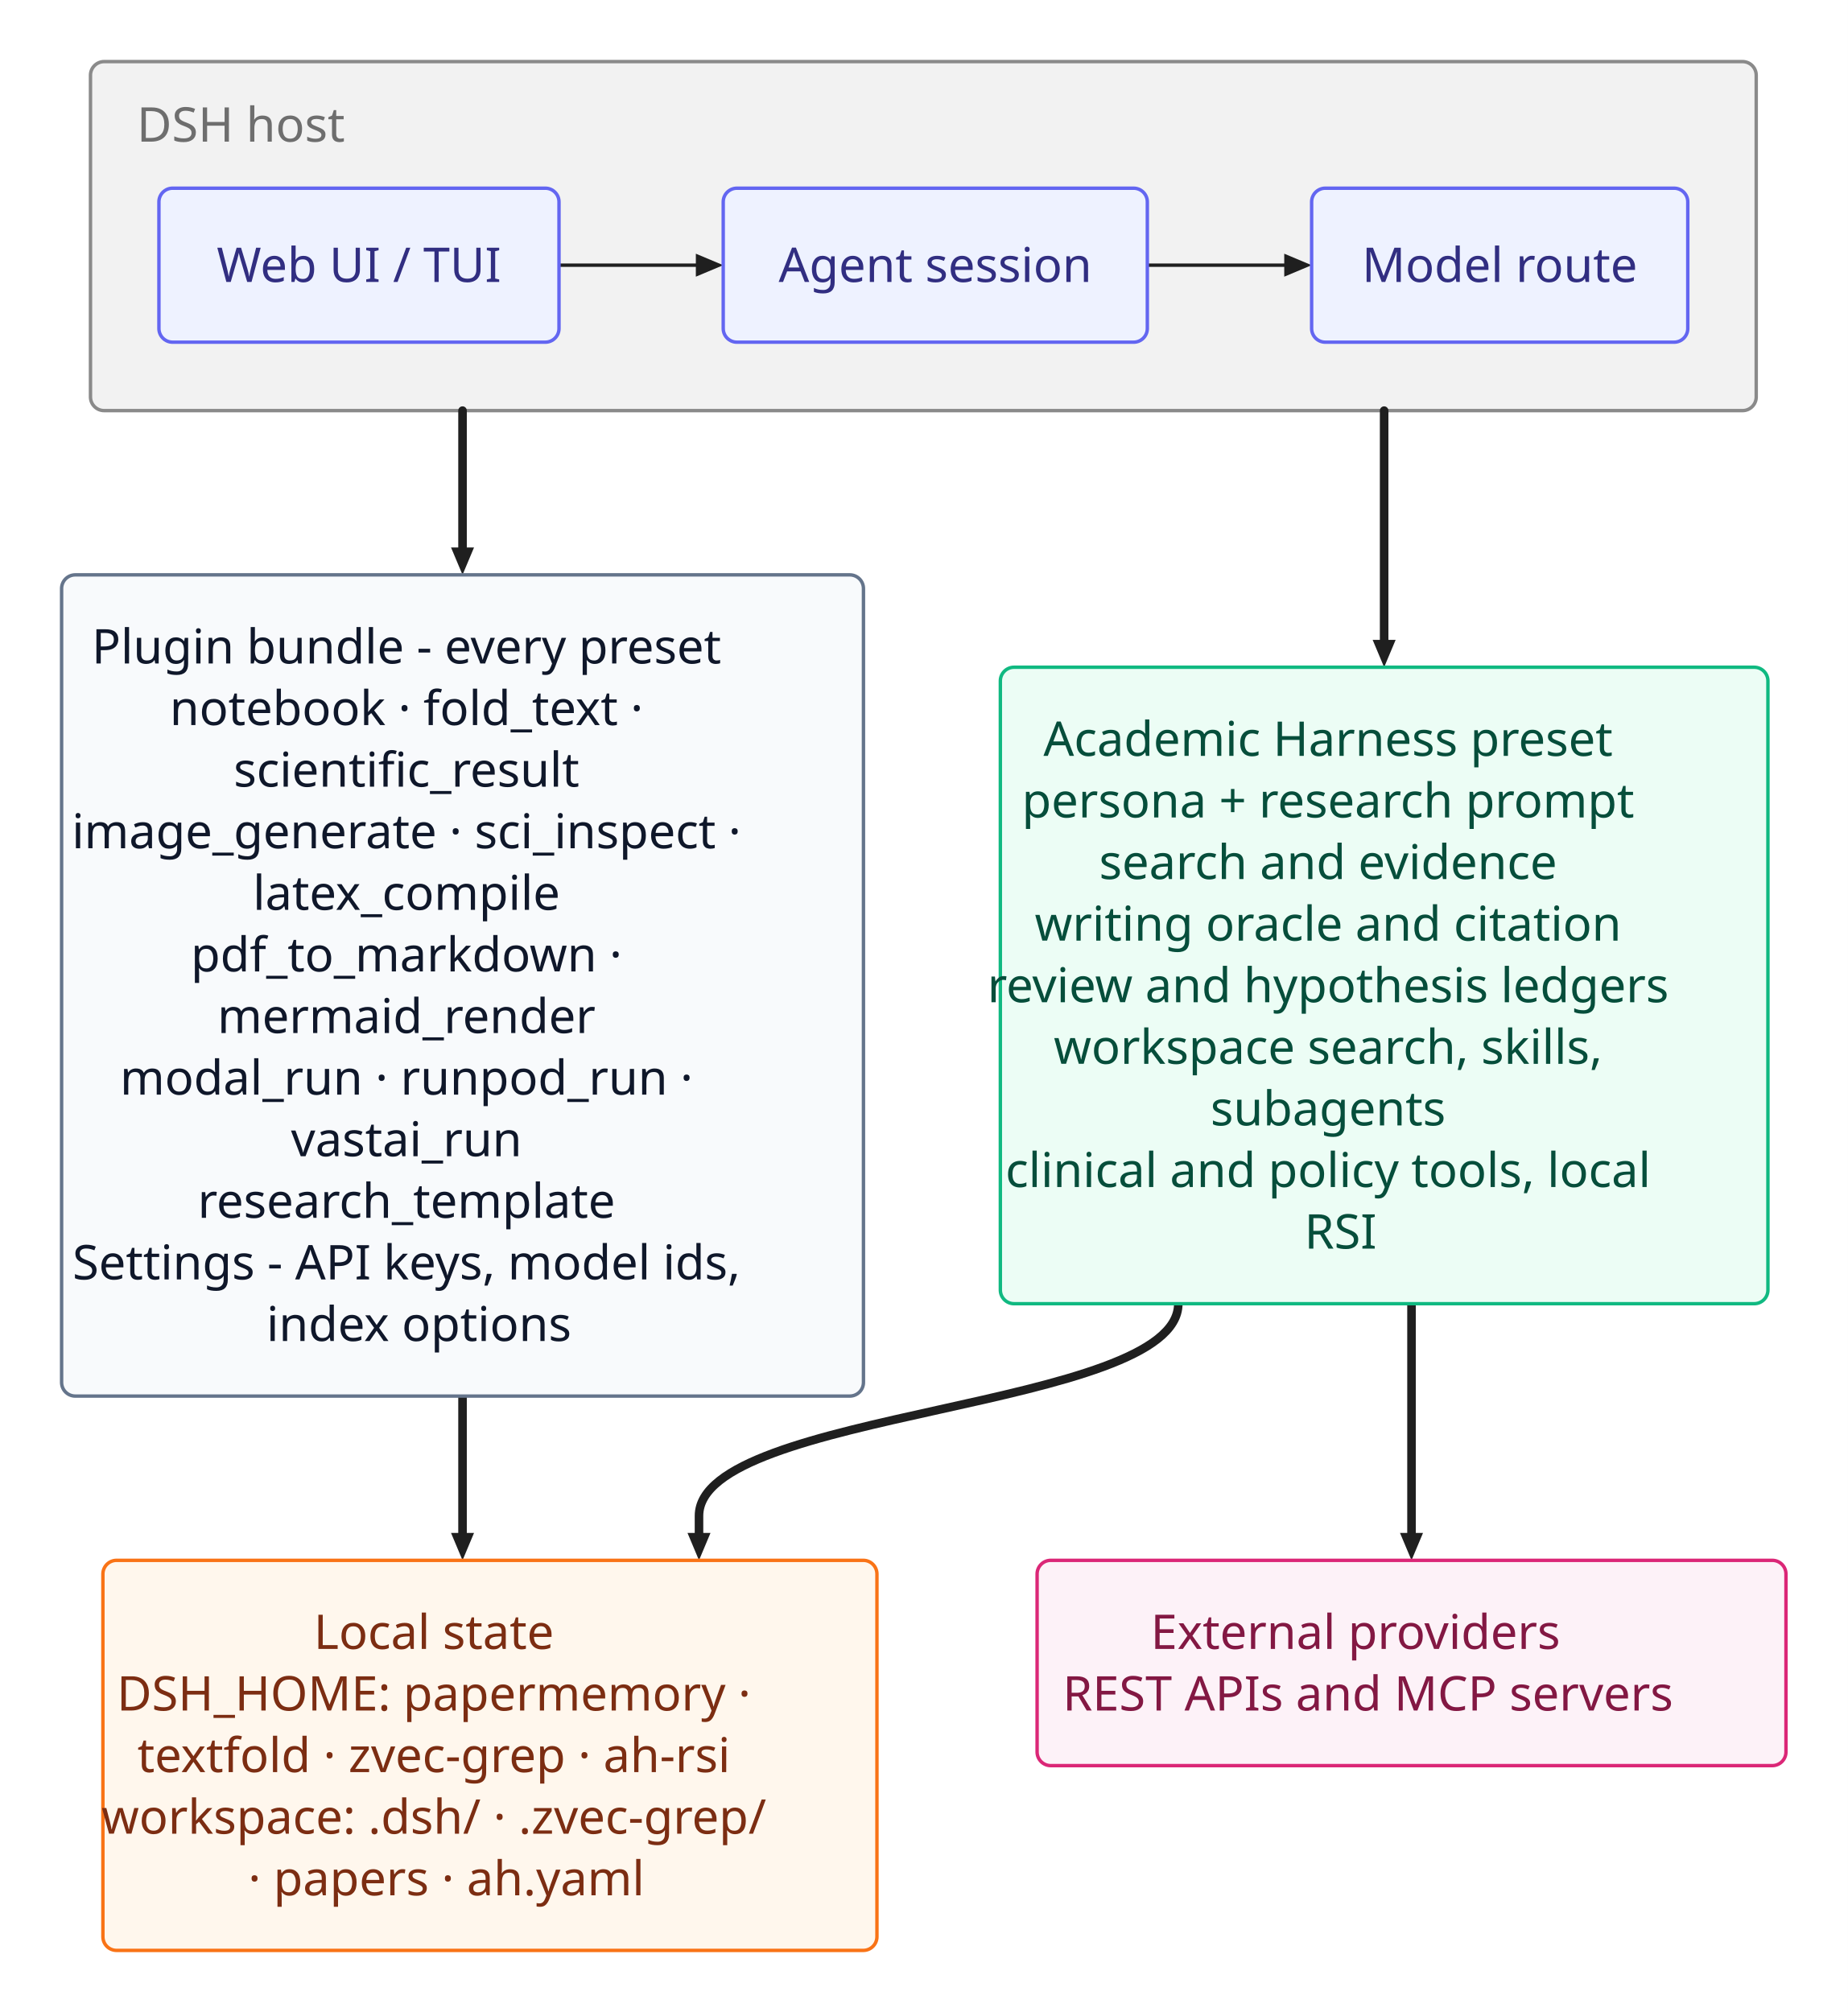
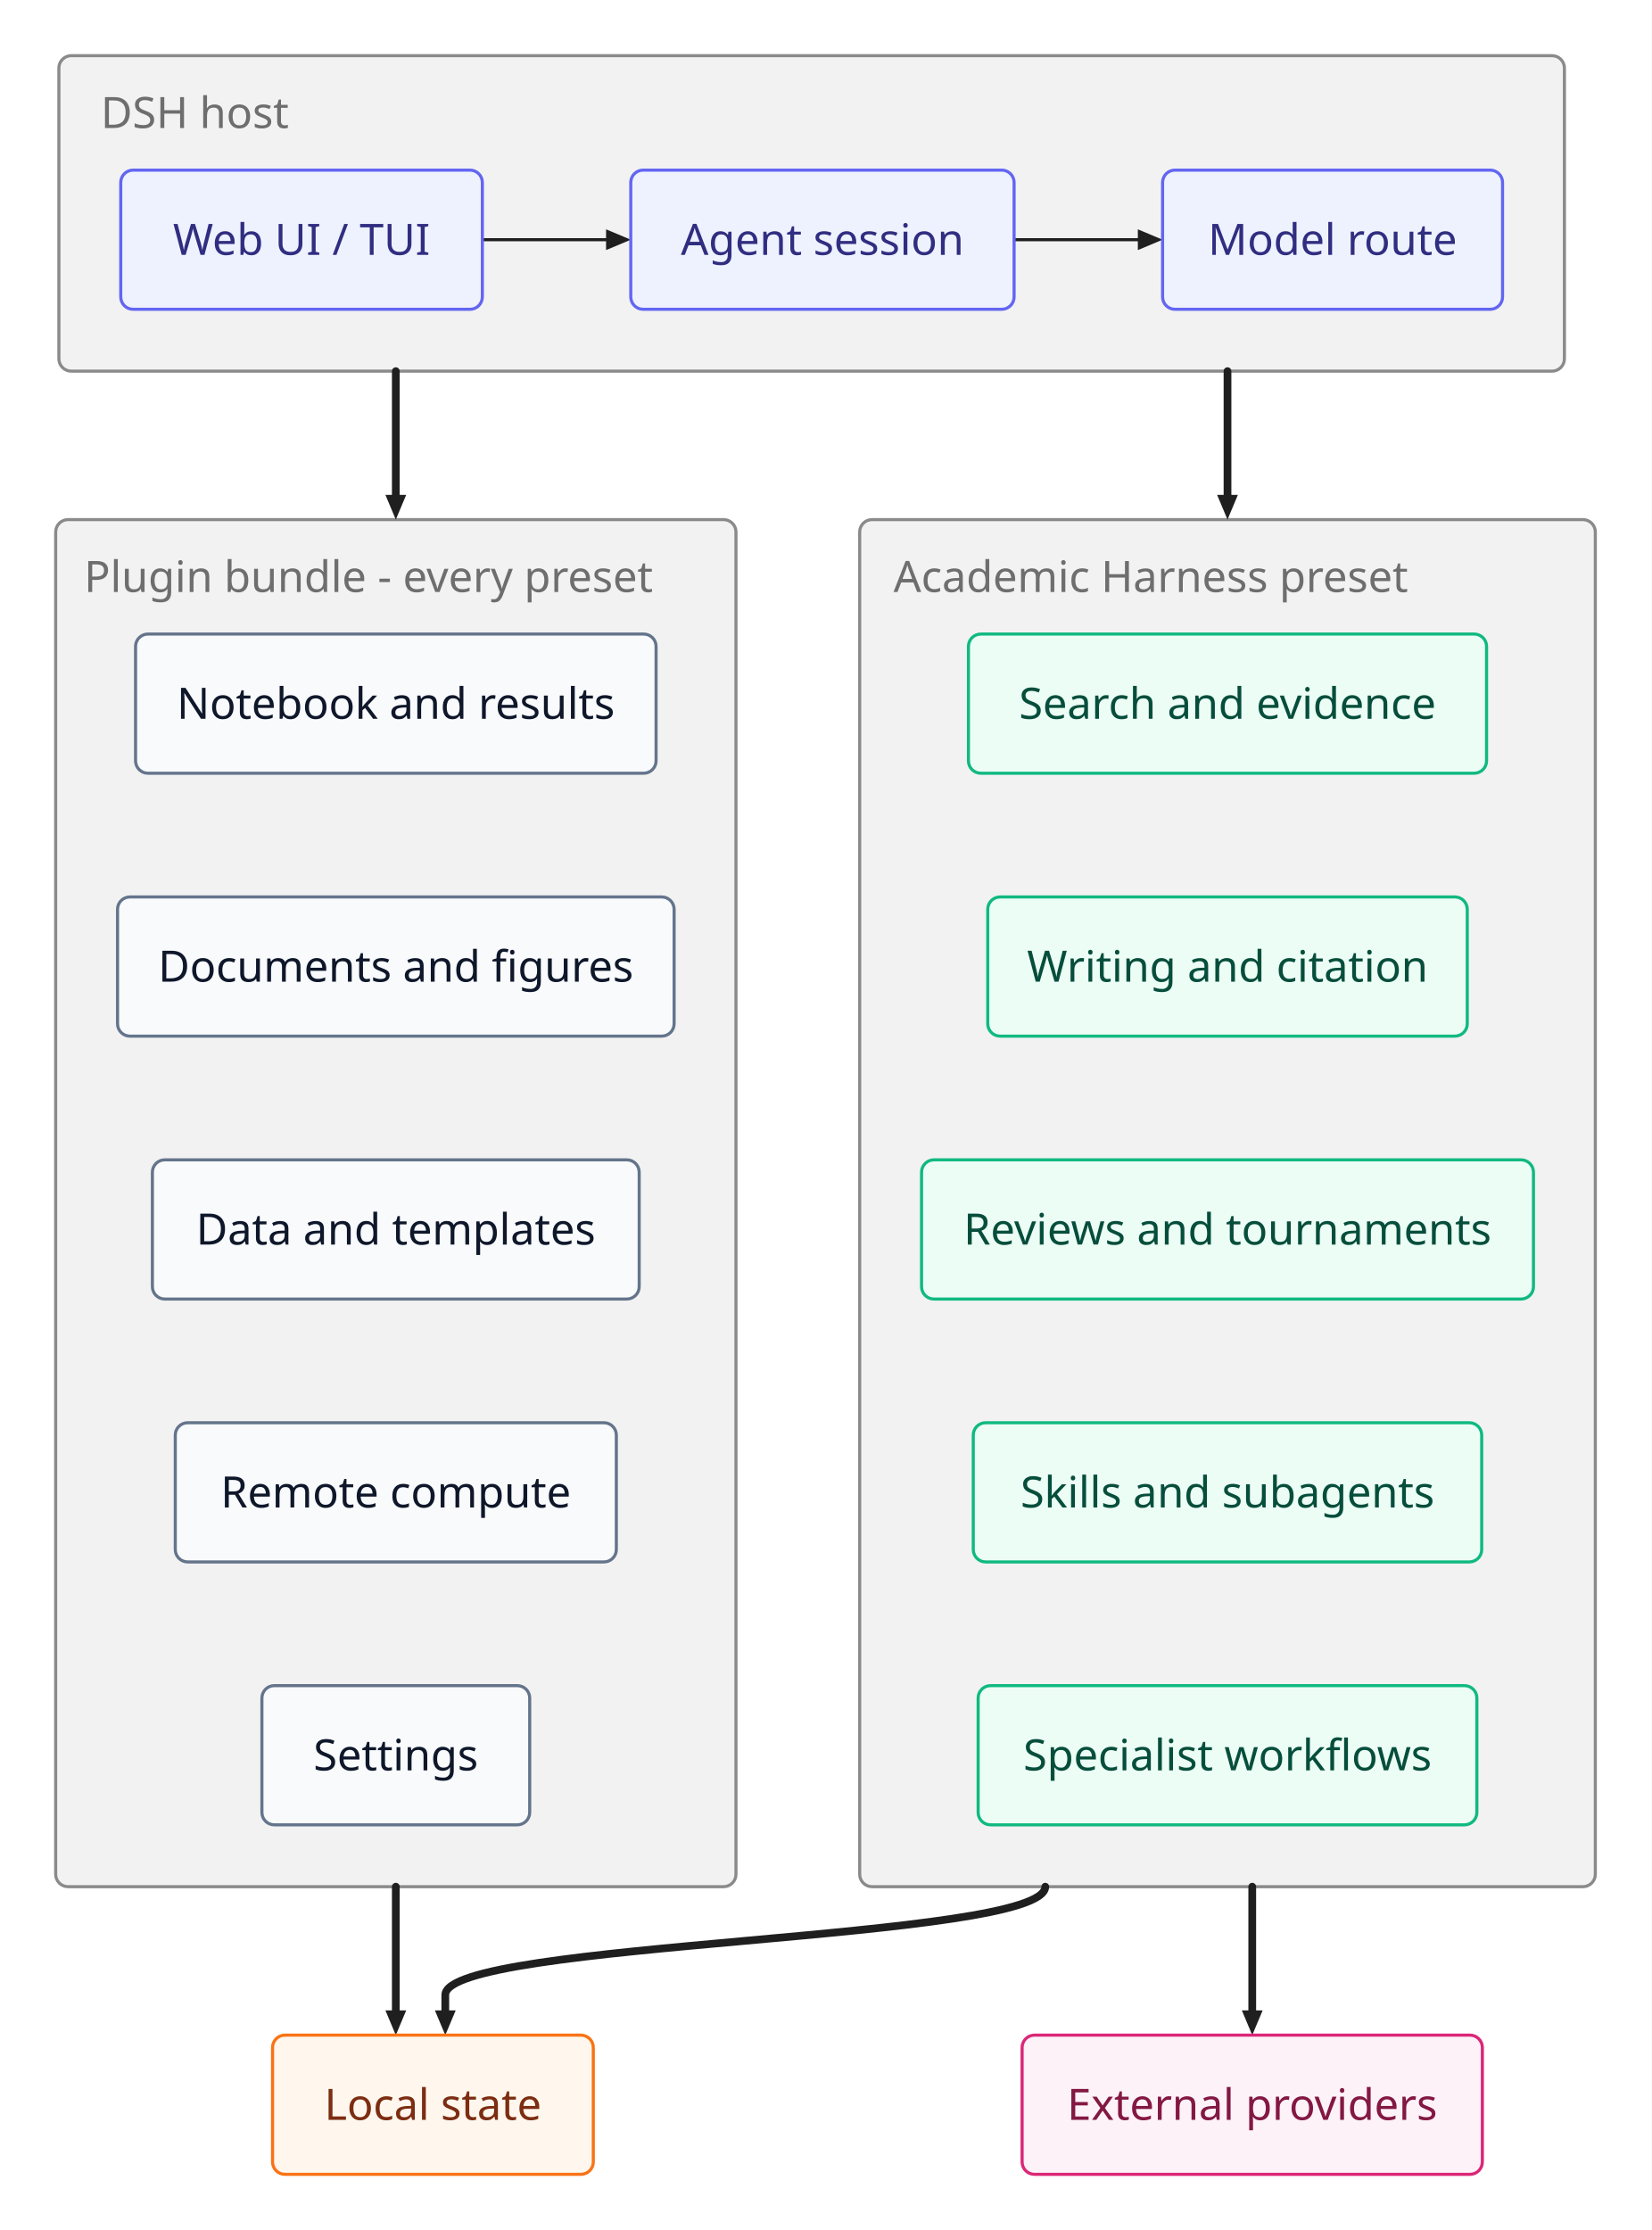
- <svg xmlns="http://www.w3.org/2000/svg" class="pele pele-flowchart" viewBox="0 0 540 588" width="540" height="588" style="max-width:100%;height:auto;--_bg:#fff;--_fg:#1f1f1f;--_m:#6e6e6e;--_l:#1f1f1f;--_s:#f3f3f3;--_a:#e6e6e6;--_b:#8a8a8a;--_c:#5b7bd5;color:#1f1f1f;--_r:4px;--_fm:monospace;font:14px sans-serif;letter-spacing:normal;word-spacing:normal;text-transform:none;direction:ltr;font-family:sans-serif" fill="#1f1f1f" role="graphics-document document" aria-roledescription="flowchart">
+ <svg xmlns="http://www.w3.org/2000/svg" class="pele pele-flowchart" viewBox="0 0 534 721" width="534" height="721" style="max-width:100%;height:auto;--_bg:#fff;--_fg:#1f1f1f;--_m:#6e6e6e;--_l:#1f1f1f;--_s:#f3f3f3;--_a:#e6e6e6;--_b:#8a8a8a;--_c:#5b7bd5;color:#1f1f1f;--_r:4px;--_fm:monospace;font:14px sans-serif;letter-spacing:normal;word-spacing:normal;text-transform:none;direction:ltr;font-family:sans-serif" fill="#1f1f1f" role="graphics-document document" aria-roledescription="flowchart">
  <rect width="100%" height="100%" fill="#ffffff" />
  <g class="pele-clusters">
+     <g class="pele-cluster" data-id="preset">
+       <rect x="277.95" y="168" width="237.84" height="442" fill="#e6e6e6" fill-opacity="0.5" stroke="#8a8a8a" style="rx:4px" />
+     </g>
+     <g class="pele-cluster" data-id="bundle">
+       <rect x="18" y="168" width="219.95" height="442" fill="#e6e6e6" fill-opacity="0.5" stroke="#8a8a8a" style="rx:4px" />
+     </g>
    <g class="pele-cluster" data-id="host">
-       <rect x="26.44" y="18" width="486.76" height="102" fill="#e6e6e6" fill-opacity="0.5" stroke="#8a8a8a" style="rx:4px" />
-       <text class="pele-cluster-label" fill="#6e6e6e" x="70.39" y="41.4" text-anchor="middle">DSH host</text>
+       <rect x="19.04" y="18" width="486.76" height="102" fill="#e6e6e6" fill-opacity="0.5" stroke="#8a8a8a" style="rx:4px" />
+       <text class="pele-cluster-label" fill="#6e6e6e" x="62.99" y="41.4" text-anchor="middle">DSH host</text>
    </g>
  </g>
  <g class="pele-edges" fill="none" stroke="#1f1f1f" stroke-linecap="round">
    <g class="pele-edge" data-id="L_ui_agent_0">
-       <path d="M163.34,77.5L204.34,77.5" />
-       <path class="pele-marker" d="M211.34,77.5L203.34,80.86L203.34,74.14Z" fill="#1f1f1f" stroke="none" />
+       <path d="M155.95,77.5L196.95,77.5" />
+       <path class="pele-marker" d="M203.95,77.5L195.95,80.86L195.95,74.14Z" fill="#1f1f1f" stroke="none" />
    </g>
    <g class="pele-edge" data-id="L_agent_model_0">
-       <path d="M335.28,77.5L376.28,77.5" />
-       <path class="pele-marker" d="M383.28,77.5L375.28,80.86L375.28,74.14Z" fill="#1f1f1f" stroke="none" />
+       <path d="M327.88,77.5L368.88,77.5" />
+       <path class="pele-marker" d="M375.88,77.5L367.88,80.86L367.88,74.14Z" fill="#1f1f1f" stroke="none" />
    </g>
    <g class="pele-edge" data-id="L_host_bundle_0">
-       <path d="M135.16,120L135.16,161" stroke-width="2.5" />
-       <path class="pele-marker" d="M135.16,168L131.8,160L138.52,160Z" fill="#1f1f1f" stroke="none" />
+       <path d="M127.97,120L127.97,161" stroke-width="2.5" />
+       <path class="pele-marker" d="M127.97,168L124.61,160L131.33,160Z" fill="#1f1f1f" stroke="none" />
    </g>
    <g class="pele-edge" data-id="L_host_preset_0">
-       <path d="M404.47,120L404.47,188" stroke-width="2.5" />
-       <path class="pele-marker" d="M404.47,195L401.11,187L407.83,187Z" fill="#1f1f1f" stroke="none" />
+       <path d="M396.87,120L396.87,161" stroke-width="2.5" />
+       <path class="pele-marker" d="M396.87,168L393.51,160L400.23,160Z" fill="#1f1f1f" stroke="none" />
    </g>
    <g class="pele-edge" data-id="L_bundle_state_0">
-       <path d="M135.16,408L135.16,449" stroke-width="2.5" />
-       <path class="pele-marker" d="M135.16,456L131.8,448L138.52,448Z" fill="#1f1f1f" stroke="none" />
+       <path d="M127.97,610L127.97,651" stroke-width="2.5" />
+       <path class="pele-marker" d="M127.97,658L124.61,650L131.33,650Z" fill="#1f1f1f" stroke="none" />
    </g>
    <g class="pele-edge" data-id="L_preset_providers_0">
-       <path d="M412.47,381L412.47,449" stroke-width="2.5" />
-       <path class="pele-marker" d="M412.47,456L409.11,448L415.83,448Z" fill="#1f1f1f" stroke="none" />
+       <path d="M404.87,610L404.87,651" stroke-width="2.5" />
+       <path class="pele-marker" d="M404.87,658L401.51,650L408.23,650Z" fill="#1f1f1f" stroke="none" />
    </g>
    <g class="pele-edge" data-id="L_preset_state_0">
-       <path d="M344.32,381C344.32,412 204.26,412 204.26,443L204.26,449" stroke-width="2.5" />
-       <path class="pele-marker" d="M204.26,456L200.9,448L207.62,448Z" fill="#1f1f1f" stroke="none" />
+       <path d="M337.95,610C337.95,627.5 143.97,627.5 143.97,645L143.97,651" stroke-width="2.5" />
+       <path class="pele-marker" d="M143.97,658L140.61,650L147.33,650Z" fill="#1f1f1f" stroke="none" />
+     </g>
+   </g>
+   <g class="pele-cluster-titles">
+     <g class="pele-cluster-title" data-id="preset">
+       <text fill="none" stroke="color-mix(in srgb,#e6e6e6 50%,#fff)" stroke-width="5" stroke-linejoin="round" x="372.08" y="191.4" text-anchor="middle">Academic Harness preset</text>
+       <text class="pele-cluster-label" fill="#6e6e6e" x="372.08" y="191.4" text-anchor="middle">Academic Harness preset</text>
+     </g>
+     <g class="pele-cluster-title" data-id="bundle">
+       <text fill="none" stroke="color-mix(in srgb,#e6e6e6 50%,#fff)" stroke-width="5" stroke-linejoin="round" x="119.15" y="191.4" text-anchor="middle">Plugin bundle - every preset</text>
+       <text class="pele-cluster-label" fill="#6e6e6e" x="119.15" y="191.4" text-anchor="middle">Plugin bundle - every preset</text>
    </g>
  </g>
  <g class="pele-nodes">
-     <g class="pele-node pele-shape-rect host" data-id="ui" transform="translate(104.89,77.5)">
+     <g class="pele-node pele-shape-rect host" data-id="ui" transform="translate(97.49,77.5)">
      <rect x="-58.45" y="-22.5" width="116.91" height="45" fill="#f3f3f3" stroke="#8a8a8a" style="rx:4px;fill:#eef2ff;stroke:#6366f1;" />
      <text class="pele-label" style="fill:#312e81;" x="0" y="4.9" text-anchor="middle">Web UI / TUI</text>
    </g>
-     <g class="pele-node pele-shape-rect host" data-id="agent" transform="translate(273.31,77.5)">
+     <g class="pele-node pele-shape-rect host" data-id="agent" transform="translate(265.91,77.5)">
      <rect x="-61.97" y="-22.5" width="123.93" height="45" fill="#f3f3f3" stroke="#8a8a8a" style="rx:4px;fill:#eef2ff;stroke:#6366f1;" />
      <text class="pele-label" style="fill:#312e81;" x="0" y="4.9" text-anchor="middle">Agent session</text>
    </g>
-     <g class="pele-node pele-shape-rect host" data-id="model" transform="translate(438.24,77.5)">
+     <g class="pele-node pele-shape-rect host" data-id="model" transform="translate(430.84,77.5)">
      <rect x="-54.96" y="-22.5" width="109.92" height="45" fill="#f3f3f3" stroke="#8a8a8a" style="rx:4px;fill:#eef2ff;stroke:#6366f1;" />
      <text class="pele-label" style="fill:#312e81;" x="0" y="4.9" text-anchor="middle">Model route</text>
    </g>
-     <g class="pele-node pele-shape-rect bundle" data-id="bundle" transform="translate(135.16,288)">
-       <rect x="-117.16" y="-120" width="234.32" height="240" fill="#f3f3f3" stroke="#8a8a8a" style="rx:4px;fill:#f8fafc;stroke:#64748b;" />
-       <text class="pele-label" style="fill:#0f172a;" text-anchor="middle" xml:space="preserve">
-         <tspan x="0" y="-94.1">Plugin bundle - every preset</tspan>
-         <tspan x="0" y="-76.1">notebook · fold_text ·</tspan>
-         <tspan x="0" y="-58.1">scientific_result</tspan>
-         <tspan x="0" y="-40.1">image_generate · sci_inspect ·</tspan>
-         <tspan x="0" y="-22.1">latex_compile</tspan>
-         <tspan x="0" y="-4.1">pdf_to_markdown ·</tspan>
-         <tspan x="0" y="13.9">mermaid_render</tspan>
-         <tspan x="0" y="31.9">modal_run · runpod_run ·</tspan>
-         <tspan x="0" y="49.9">vastai_run</tspan>
-         <tspan x="0" y="67.9">research_template</tspan>
-         <tspan x="0" y="85.9">Settings - API keys, model ids,</tspan>
-         <tspan x="0" y="103.9">index options</tspan>
-       </text>
+     <g class="pele-node pele-shape-rect bundle" data-id="b1" transform="translate(127.97,227.5)">
+       <rect x="-84.14" y="-22.5" width="168.29" height="45" fill="#f3f3f3" stroke="#8a8a8a" style="rx:4px;fill:#f8fafc;stroke:#64748b;" />
+       <text class="pele-label" style="fill:#0f172a;" x="0" y="4.9" text-anchor="middle">Notebook and results</text>
    </g>
-     <g class="pele-node pele-shape-rect preset" data-id="preset" transform="translate(404.47,288)">
-       <rect x="-112.15" y="-93" width="224.3" height="186" fill="#f3f3f3" stroke="#8a8a8a" style="rx:4px;fill:#ecfdf5;stroke:#10b981;" />
-       <text class="pele-label" style="fill:#064e3b;" text-anchor="middle" xml:space="preserve">
-         <tspan x="0" y="-67.1">Academic Harness preset</tspan>
-         <tspan x="0" y="-49.1">persona + research prompt</tspan>
-         <tspan x="0" y="-31.1">search and evidence</tspan>
-         <tspan x="0" y="-13.1">writing oracle and citation</tspan>
-         <tspan x="0" y="4.9">review and hypothesis ledgers</tspan>
-         <tspan x="0" y="22.9">workspace search, skills,</tspan>
-         <tspan x="0" y="40.9">subagents</tspan>
-         <tspan x="0" y="58.9">clinical and policy tools, local</tspan>
-         <tspan x="0" y="76.9">RSI</tspan>
-       </text>
+     <g class="pele-node pele-shape-rect bundle" data-id="b2" transform="translate(127.97,312.5)">
+       <rect x="-89.97" y="-22.5" width="179.95" height="45" fill="#f3f3f3" stroke="#8a8a8a" style="rx:4px;fill:#f8fafc;stroke:#64748b;" />
+       <text class="pele-label" style="fill:#0f172a;" x="0" y="4.9" text-anchor="middle">Documents and figures</text>
    </g>
-     <g class="pele-node pele-shape-rect external" data-id="providers" transform="translate(412.47,486)">
-       <rect x="-109.41" y="-30" width="218.83" height="60" fill="#f3f3f3" stroke="#8a8a8a" style="rx:4px;fill:#fdf2f8;stroke:#db2777;" />
-       <text class="pele-label" style="fill:#831843;" text-anchor="middle" xml:space="preserve">
-         <tspan x="0" y="-4.1">External providers</tspan>
-         <tspan x="0" y="13.9">REST APIs and MCP servers</tspan>
-       </text>
+     <g class="pele-node pele-shape-rect bundle" data-id="b3" transform="translate(127.97,397.5)">
+       <rect x="-78.7" y="-22.5" width="157.39" height="45" fill="#f3f3f3" stroke="#8a8a8a" style="rx:4px;fill:#f8fafc;stroke:#64748b;" />
+       <text class="pele-label" style="fill:#0f172a;" x="0" y="4.9" text-anchor="middle">Data and templates</text>
    </g>
-     <g class="pele-node pele-shape-rect state" data-id="state" transform="translate(143.16,513)">
-       <rect x="-113.09" y="-57" width="226.19" height="114" fill="#f3f3f3" stroke="#8a8a8a" style="rx:4px;fill:#fff7ed;stroke:#f97316;" />
-       <text class="pele-label" style="fill:#7c2d12;" text-anchor="middle" xml:space="preserve">
-         <tspan x="0" y="-31.1">Local state</tspan>
-         <tspan x="0" y="-13.1">DSH_HOME: papermemory ·</tspan>
-         <tspan x="0" y="4.9">textfold · zvec-grep · ah-rsi</tspan>
-         <tspan x="0" y="22.9">workspace: .dsh/ · .zvec-grep/</tspan>
-         <tspan x="0" y="40.9">· papers · ah.yaml</tspan>
-       </text>
+     <g class="pele-node pele-shape-rect bundle" data-id="b4" transform="translate(127.97,482.5)">
+       <rect x="-71.3" y="-22.5" width="142.6" height="45" fill="#f3f3f3" stroke="#8a8a8a" style="rx:4px;fill:#f8fafc;stroke:#64748b;" />
+       <text class="pele-label" style="fill:#0f172a;" x="0" y="4.9" text-anchor="middle">Remote compute</text>
+     </g>
+     <g class="pele-node pele-shape-rect bundle" data-id="b5" transform="translate(127.97,567.5)">
+       <rect x="-43.29" y="-22.5" width="86.58" height="45" fill="#f3f3f3" stroke="#8a8a8a" style="rx:4px;fill:#f8fafc;stroke:#64748b;" />
+       <text class="pele-label" style="fill:#0f172a;" x="0" y="4.9" text-anchor="middle">Settings</text>
+     </g>
+     <g class="pele-node pele-shape-rect preset" data-id="p1" transform="translate(396.87,227.5)">
+       <rect x="-83.76" y="-22.5" width="167.52" height="45" fill="#f3f3f3" stroke="#8a8a8a" style="rx:4px;fill:#ecfdf5;stroke:#10b981;" />
+       <text class="pele-label" style="fill:#064e3b;" x="0" y="4.9" text-anchor="middle">Search and evidence</text>
+     </g>
+     <g class="pele-node pele-shape-rect preset" data-id="p2" transform="translate(396.87,312.5)">
+       <rect x="-77.52" y="-22.5" width="155.04" height="45" fill="#f3f3f3" stroke="#8a8a8a" style="rx:4px;fill:#ecfdf5;stroke:#10b981;" />
+       <text class="pele-label" style="fill:#064e3b;" x="0" y="4.9" text-anchor="middle">Writing and citation</text>
+     </g>
+     <g class="pele-node pele-shape-rect preset" data-id="p3" transform="translate(396.87,397.5)">
+       <rect x="-98.92" y="-22.5" width="197.84" height="45" fill="#f3f3f3" stroke="#8a8a8a" style="rx:4px;fill:#ecfdf5;stroke:#10b981;" />
+       <text class="pele-label" style="fill:#064e3b;" x="0" y="4.9" text-anchor="middle">Reviews and tournaments</text>
+     </g>
+     <g class="pele-node pele-shape-rect preset" data-id="p4" transform="translate(396.87,482.5)">
+       <rect x="-82.2" y="-22.5" width="164.39" height="45" fill="#f3f3f3" stroke="#8a8a8a" style="rx:4px;fill:#ecfdf5;stroke:#10b981;" />
+       <text class="pele-label" style="fill:#064e3b;" x="0" y="4.9" text-anchor="middle">Skills and subagents</text>
+     </g>
+     <g class="pele-node pele-shape-rect preset" data-id="p5" transform="translate(396.87,567.5)">
+       <rect x="-80.62" y="-22.5" width="161.24" height="45" fill="#f3f3f3" stroke="#8a8a8a" style="rx:4px;fill:#ecfdf5;stroke:#10b981;" />
+       <text class="pele-label" style="fill:#064e3b;" x="0" y="4.9" text-anchor="middle">Specialist workflows</text>
+     </g>
+     <g class="pele-node pele-shape-rect external" data-id="providers" transform="translate(404.87,680.5)">
+       <rect x="-74.41" y="-22.5" width="148.81" height="45" fill="#f3f3f3" stroke="#8a8a8a" style="rx:4px;fill:#fdf2f8;stroke:#db2777;" />
+       <text class="pele-label" style="fill:#831843;" x="0" y="4.9" text-anchor="middle">External providers</text>
+     </g>
+     <g class="pele-node pele-shape-rect state" data-id="state" transform="translate(139.97,680.5)">
+       <rect x="-51.85" y="-22.5" width="103.7" height="45" fill="#f3f3f3" stroke="#8a8a8a" style="rx:4px;fill:#fff7ed;stroke:#f97316;" />
+       <text class="pele-label" style="fill:#7c2d12;" x="0" y="4.9" text-anchor="middle">Local state</text>
    </g>
  </g>
</svg>
